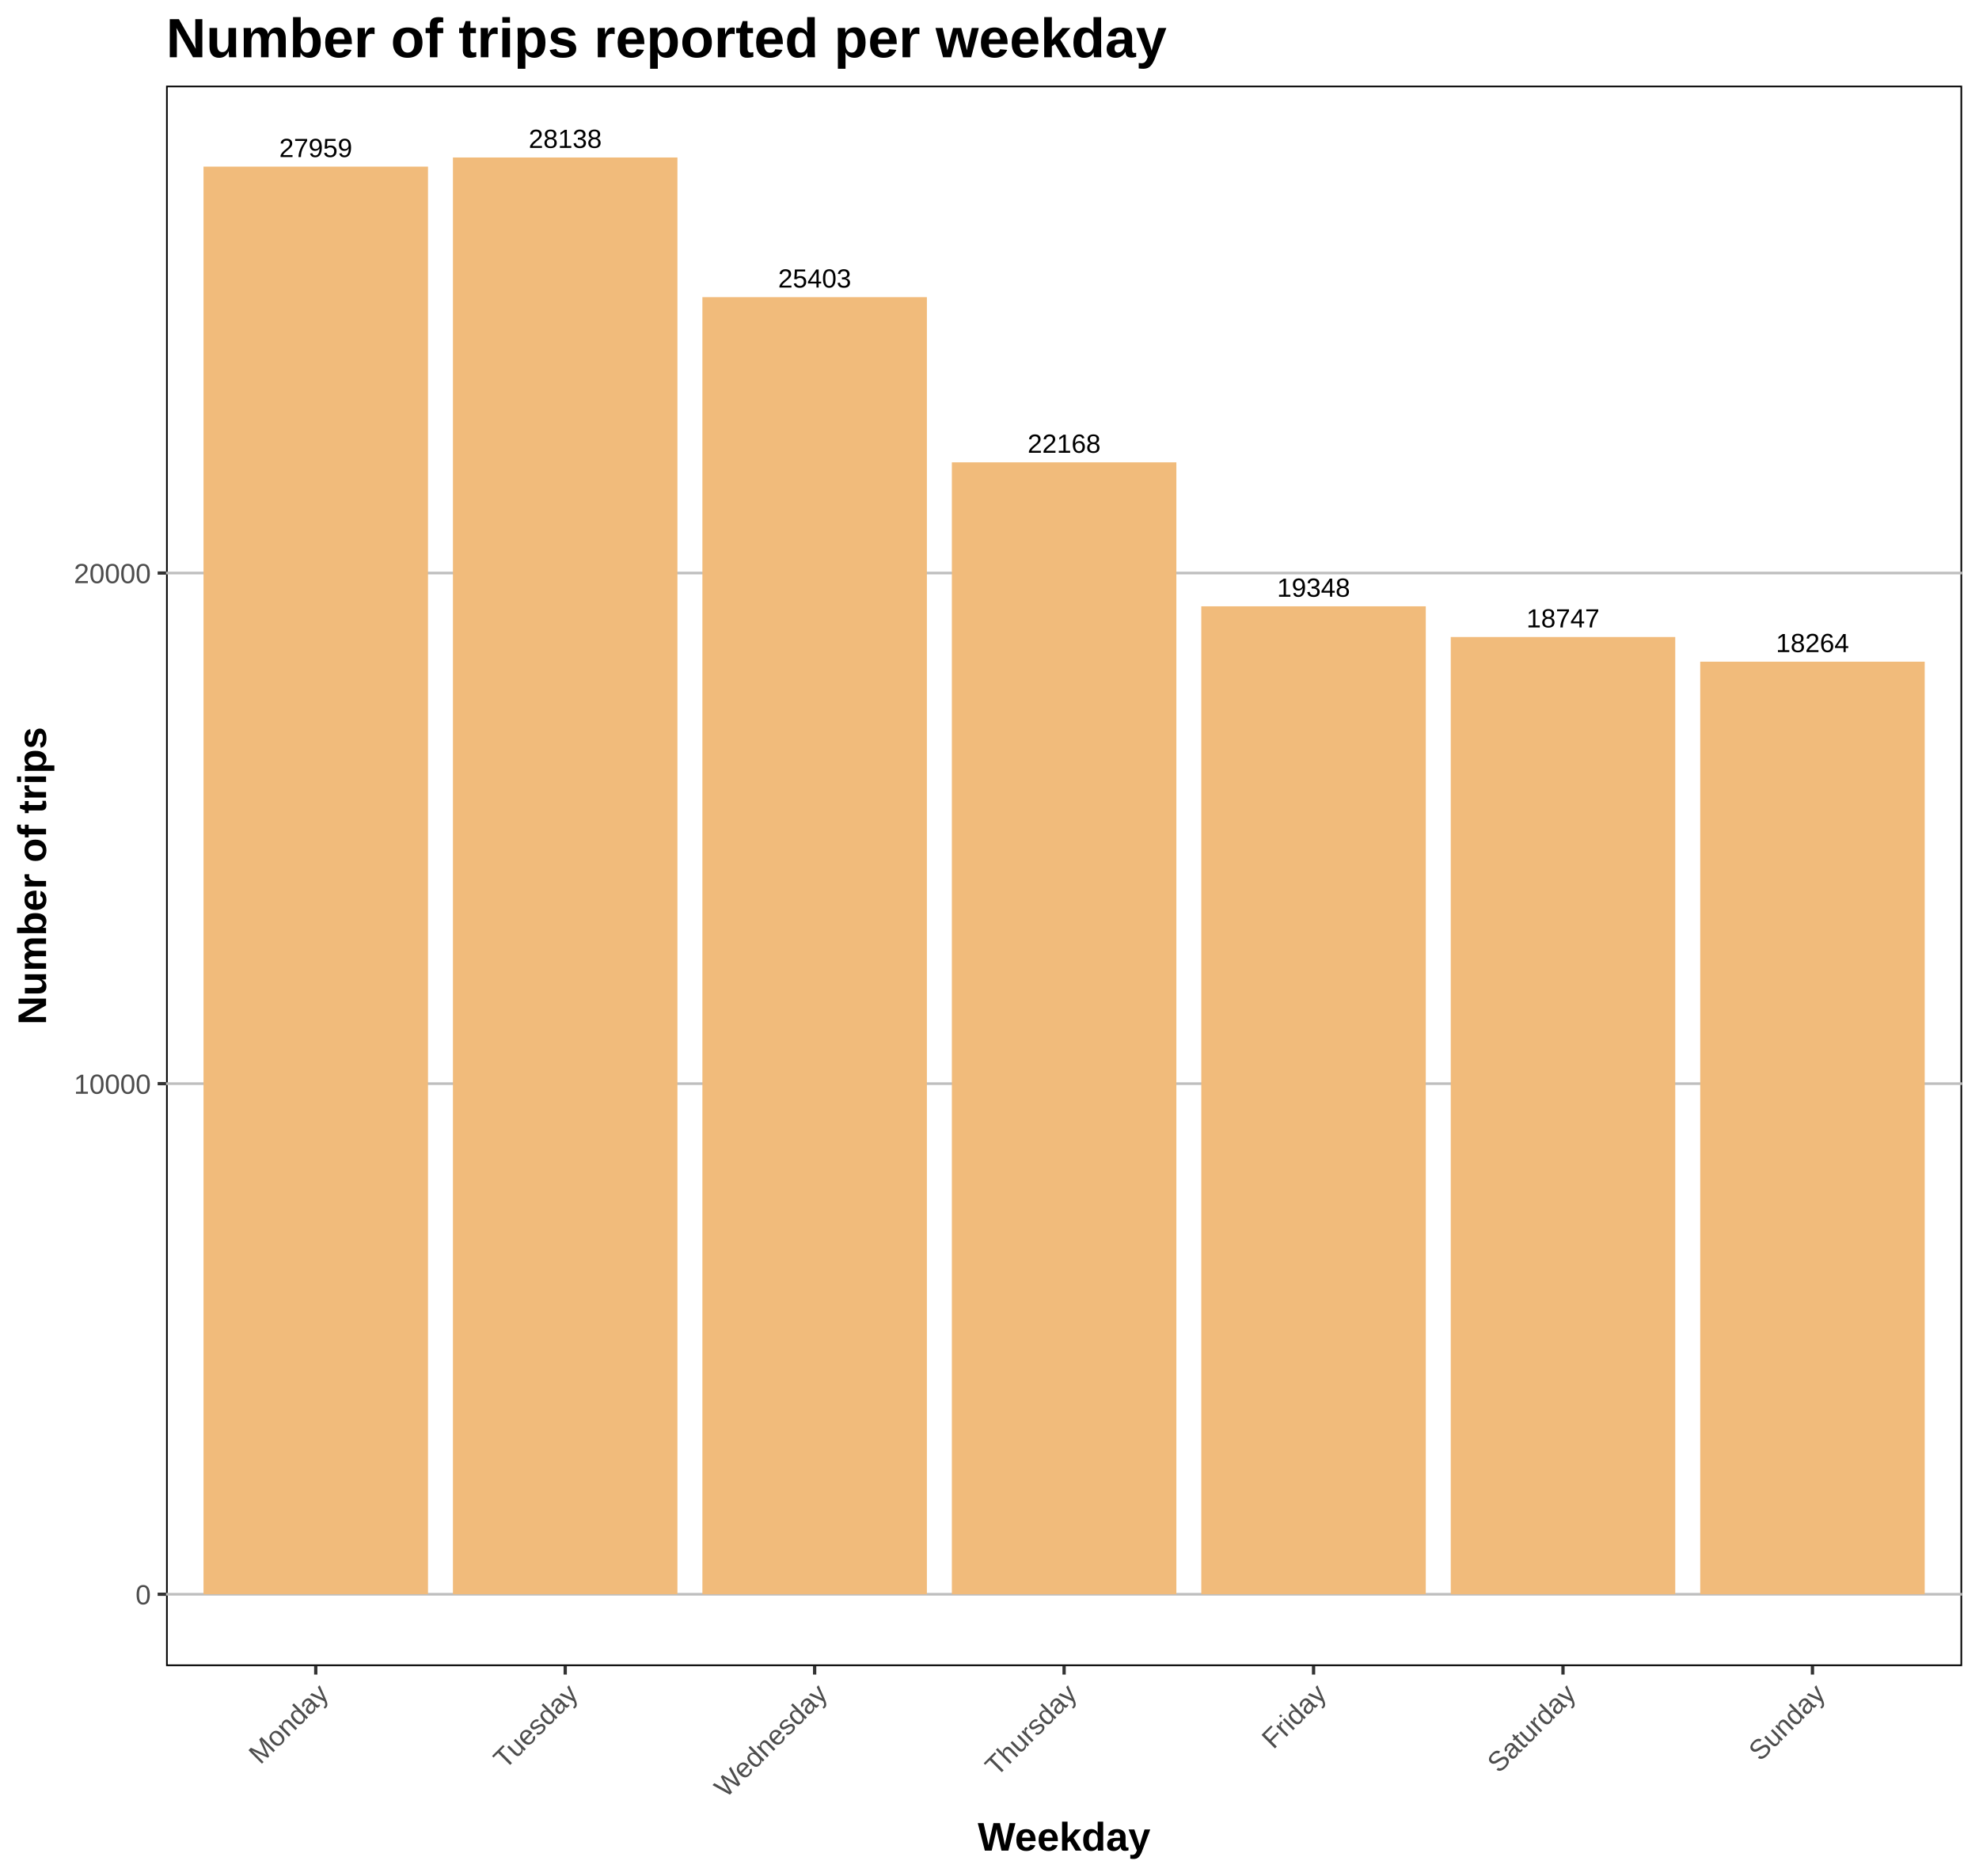
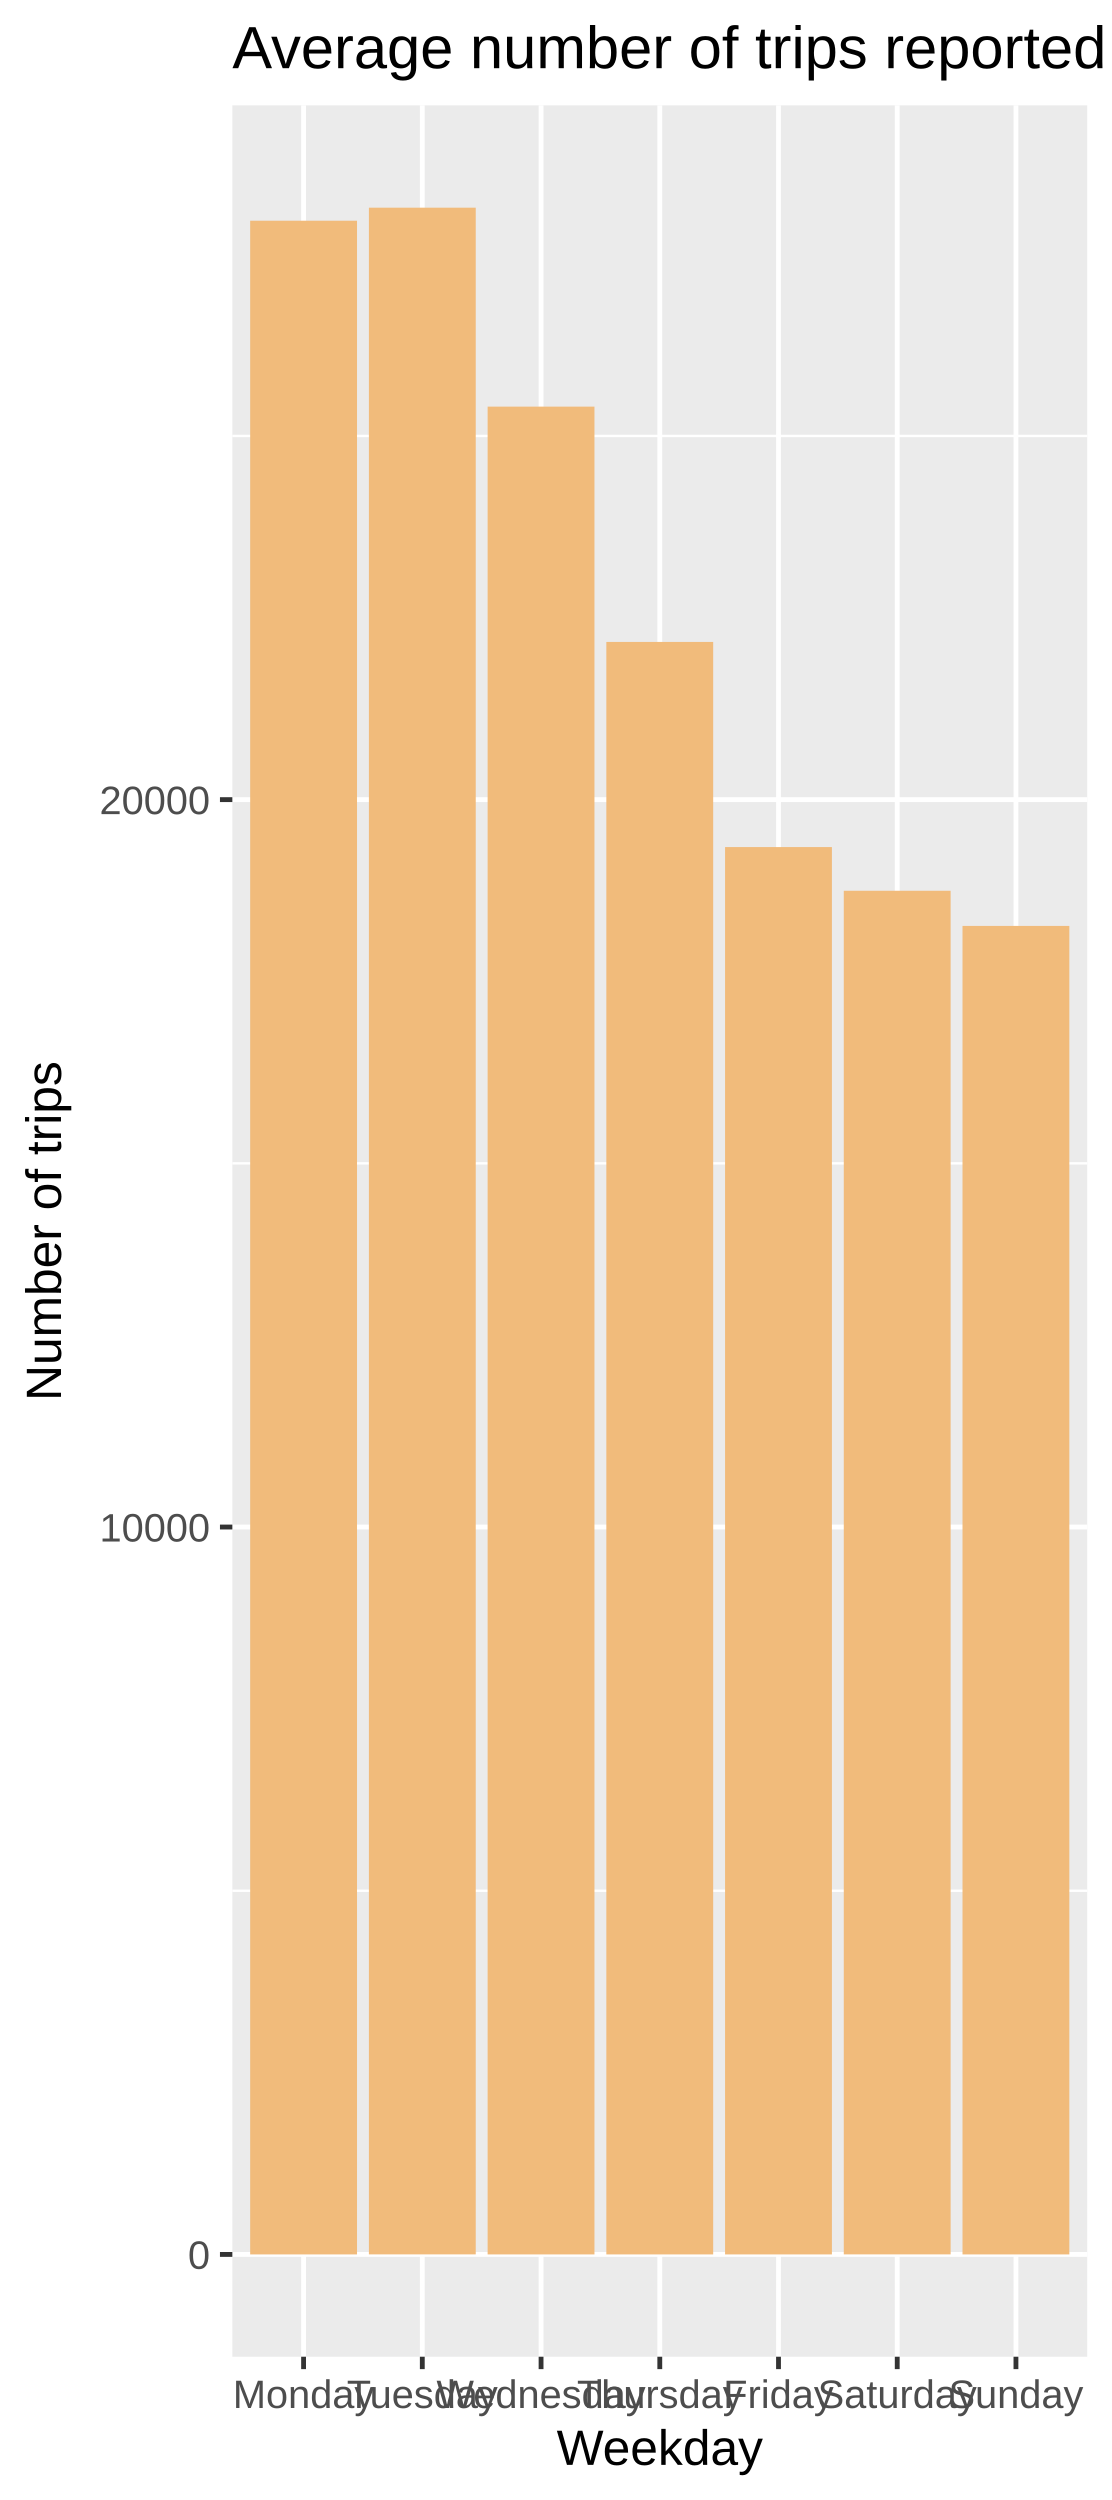
- <svg xmlns="http://www.w3.org/2000/svg" class="svglite" width="642.98pt" height="609.49pt" viewBox="0 0 642.98 609.49">
+ <svg xmlns="http://www.w3.org/2000/svg" class="svglite" width="246.14pt" height="553.40pt" viewBox="0 0 246.14 553.40">
  <defs>
    <style type="text/css">
    .svglite line, .svglite polyline, .svglite polygon, .svglite path, .svglite rect, .svglite circle {
      fill: none;
      stroke: #000000;
      stroke-linecap: round;
      stroke-linejoin: round;
      stroke-miterlimit: 10.00;
    }
    .svglite text {
      white-space: pre;
    }
  </style>
  </defs>
  <rect width="100%" height="100%" style="stroke: none; fill: #FFFFFF;" />
  <defs>
-     <clipPath id="cpMC4wMHw2NDIuOTh8MC4wMHw2MDkuNDk=">
-       <rect x="0.00" y="0.00" width="642.98" height="609.49" />
+     <clipPath id="cpMC4wMHwyNDYuMTR8MC4wMHw1NTMuNDA=">
+       <rect x="0.00" y="0.00" width="246.14" height="553.40" />
    </clipPath>
  </defs>
-   <g clip-path="url(#cpMC4wMHw2NDIuOTh8MC4wMHw2MDkuNDk=)">
-     <rect x="0.00" y="0.00" width="642.98" height="609.49" style="stroke-width: 1.07; stroke: #FFFFFF; fill: #FFFFFF;" />
+   <g clip-path="url(#cpMC4wMHwyNDYuMTR8MC4wMHw1NTMuNDA=)">
+     <rect x="0.00" y="0.00" width="246.14" height="553.40" style="stroke-width: 1.07; stroke: #FFFFFF; fill: #FFFFFF;" />
  </g>
  <defs>
-     <clipPath id="cpNTMuOTZ8NjM3LjUwfDI3LjgzfDU0MS4zNQ==">
-       <rect x="53.96" y="27.83" width="583.54" height="513.52" />
+     <clipPath id="cpNTEuNDN8MjQwLjY2fDIzLjMyfDUyMS42OQ==">
+       <rect x="51.43" y="23.32" width="189.23" height="498.37" />
    </clipPath>
  </defs>
-   <g clip-path="url(#cpNTMuOTZ8NjM3LjUwfDI3LjgzfDU0MS4zNQ==)">
-     <rect x="53.96" y="27.83" width="583.54" height="513.52" style="stroke-width: 1.07; fill: #FFFFFF;" />
-     <polyline points="53.96,518.00 637.50,518.00 " style="stroke-width: 0.85; stroke: #BEBEBE; stroke-linecap: butt;" />
-     <polyline points="53.96,352.10 637.50,352.10 " style="stroke-width: 0.85; stroke: #BEBEBE; stroke-linecap: butt;" />
-     <polyline points="53.96,186.19 637.50,186.19 " style="stroke-width: 0.85; stroke: #BEBEBE; stroke-linecap: butt;" />
-     <rect x="66.12" y="54.14" width="72.94" height="463.86" style="stroke-width: 1.07; stroke: none; stroke-linecap: butt; stroke-linejoin: miter; fill: #F1BB7B;" />
-     <rect x="147.16" y="51.17" width="72.94" height="466.83" style="stroke-width: 1.07; stroke: none; stroke-linecap: butt; stroke-linejoin: miter; fill: #F1BB7B;" />
-     <rect x="228.21" y="96.55" width="72.94" height="421.46" style="stroke-width: 1.07; stroke: none; stroke-linecap: butt; stroke-linejoin: miter; fill: #F1BB7B;" />
-     <rect x="309.26" y="150.22" width="72.94" height="367.79" style="stroke-width: 1.07; stroke: none; stroke-linecap: butt; stroke-linejoin: miter; fill: #F1BB7B;" />
-     <rect x="390.30" y="197.00" width="72.94" height="321.00" style="stroke-width: 1.07; stroke: none; stroke-linecap: butt; stroke-linejoin: miter; fill: #F1BB7B;" />
-     <rect x="471.35" y="206.98" width="72.94" height="311.03" style="stroke-width: 1.07; stroke: none; stroke-linecap: butt; stroke-linejoin: miter; fill: #F1BB7B;" />
-     <rect x="552.40" y="214.99" width="72.94" height="303.02" style="stroke-width: 1.07; stroke: none; stroke-linecap: butt; stroke-linejoin: miter; fill: #F1BB7B;" />
-     <text x="102.59" y="51.03" text-anchor="middle" style="font-size: 8.54px; font-family: &quot;Arimo&quot;;" textLength="27.14px" lengthAdjust="spacingAndGlyphs">27959</text>
-     <text x="183.64" y="48.06" text-anchor="middle" style="font-size: 8.54px; font-family: &quot;Arimo&quot;;" textLength="27.14px" lengthAdjust="spacingAndGlyphs">28138</text>
-     <text x="264.68" y="93.44" text-anchor="middle" style="font-size: 8.54px; font-family: &quot;Arimo&quot;;" textLength="27.14px" lengthAdjust="spacingAndGlyphs">25403</text>
-     <text x="345.73" y="147.11" text-anchor="middle" style="font-size: 8.54px; font-family: &quot;Arimo&quot;;" textLength="27.14px" lengthAdjust="spacingAndGlyphs">22168</text>
-     <text x="426.78" y="193.89" text-anchor="middle" style="font-size: 8.54px; font-family: &quot;Arimo&quot;;" textLength="27.14px" lengthAdjust="spacingAndGlyphs">19348</text>
-     <text x="507.82" y="203.86" text-anchor="middle" style="font-size: 8.54px; font-family: &quot;Arimo&quot;;" textLength="27.14px" lengthAdjust="spacingAndGlyphs">18747</text>
-     <text x="588.87" y="211.88" text-anchor="middle" style="font-size: 8.54px; font-family: &quot;Arimo&quot;;" textLength="27.14px" lengthAdjust="spacingAndGlyphs">18264</text>
+   <g clip-path="url(#cpNTEuNDN8MjQwLjY2fDIzLjMyfDUyMS42OQ==)">
+     <rect x="51.43" y="23.32" width="189.23" height="498.37" style="stroke-width: 1.07; stroke: none; fill: #EBEBEB;" />
+     <polyline points="51.43,418.53 240.66,418.53 " style="stroke-width: 0.53; stroke: #FFFFFF; stroke-linecap: butt;" />
+     <polyline points="51.43,257.52 240.66,257.52 " style="stroke-width: 0.53; stroke: #FFFFFF; stroke-linecap: butt;" />
+     <polyline points="51.43,96.50 240.66,96.50 " style="stroke-width: 0.53; stroke: #FFFFFF; stroke-linecap: butt;" />
+     <polyline points="51.43,499.04 240.66,499.04 " style="stroke-width: 1.07; stroke: #FFFFFF; stroke-linecap: butt;" />
+     <polyline points="51.43,338.02 240.66,338.02 " style="stroke-width: 1.07; stroke: #FFFFFF; stroke-linecap: butt;" />
+     <polyline points="51.43,177.01 240.66,177.01 " style="stroke-width: 1.07; stroke: #FFFFFF; stroke-linecap: butt;" />
+     <polyline points="67.20,521.69 67.20,23.32 " style="stroke-width: 1.07; stroke: #FFFFFF; stroke-linecap: butt;" />
+     <polyline points="93.48,521.69 93.48,23.32 " style="stroke-width: 1.07; stroke: #FFFFFF; stroke-linecap: butt;" />
+     <polyline points="119.77,521.69 119.77,23.32 " style="stroke-width: 1.07; stroke: #FFFFFF; stroke-linecap: butt;" />
+     <polyline points="146.05,521.69 146.05,23.32 " style="stroke-width: 1.07; stroke: #FFFFFF; stroke-linecap: butt;" />
+     <polyline points="172.33,521.69 172.33,23.32 " style="stroke-width: 1.07; stroke: #FFFFFF; stroke-linecap: butt;" />
+     <polyline points="198.61,521.69 198.61,23.32 " style="stroke-width: 1.07; stroke: #FFFFFF; stroke-linecap: butt;" />
+     <polyline points="224.89,521.69 224.89,23.32 " style="stroke-width: 1.07; stroke: #FFFFFF; stroke-linecap: butt;" />
+     <rect x="55.38" y="48.86" width="23.65" height="450.18" style="stroke-width: 1.07; stroke: none; stroke-linecap: butt; stroke-linejoin: miter; fill: #F1BB7B;" />
+     <rect x="81.66" y="45.97" width="23.65" height="453.06" style="stroke-width: 1.07; stroke: none; stroke-linecap: butt; stroke-linejoin: miter; fill: #F1BB7B;" />
+     <rect x="107.94" y="90.01" width="23.65" height="409.03" style="stroke-width: 1.07; stroke: none; stroke-linecap: butt; stroke-linejoin: miter; fill: #F1BB7B;" />
+     <rect x="134.22" y="142.10" width="23.65" height="356.94" style="stroke-width: 1.07; stroke: none; stroke-linecap: butt; stroke-linejoin: miter; fill: #F1BB7B;" />
+     <rect x="160.50" y="187.51" width="23.65" height="311.53" style="stroke-width: 1.07; stroke: none; stroke-linecap: butt; stroke-linejoin: miter; fill: #F1BB7B;" />
+     <rect x="186.78" y="197.18" width="23.65" height="301.85" style="stroke-width: 1.07; stroke: none; stroke-linecap: butt; stroke-linejoin: miter; fill: #F1BB7B;" />
+     <rect x="213.06" y="204.96" width="23.65" height="294.08" style="stroke-width: 1.07; stroke: none; stroke-linecap: butt; stroke-linejoin: miter; fill: #F1BB7B;" />
  </g>
-   <g clip-path="url(#cpMC4wMHw2NDIuOTh8MC4wMHw2MDkuNDk=)">
-     <text x="49.03" y="521.28" text-anchor="end" style="font-size: 9.00px;fill: #4D4D4D; font-family: &quot;Arimo&quot;;" textLength="5.72px" lengthAdjust="spacingAndGlyphs">0</text>
-     <text x="49.03" y="355.38" text-anchor="end" style="font-size: 9.00px;fill: #4D4D4D; font-family: &quot;Arimo&quot;;" textLength="28.62px" lengthAdjust="spacingAndGlyphs">10000</text>
-     <text x="49.03" y="189.47" text-anchor="end" style="font-size: 9.00px;fill: #4D4D4D; font-family: &quot;Arimo&quot;;" textLength="28.62px" lengthAdjust="spacingAndGlyphs">20000</text>
-     <polyline points="51.22,518.00 53.96,518.00 " style="stroke-width: 1.07; stroke: #333333; stroke-linecap: butt;" />
-     <polyline points="51.22,352.10 53.96,352.10 " style="stroke-width: 1.07; stroke: #333333; stroke-linecap: butt;" />
-     <polyline points="51.22,186.19 53.96,186.19 " style="stroke-width: 1.07; stroke: #333333; stroke-linecap: butt;" />
-     <polyline points="102.59,544.09 102.59,541.35 " style="stroke-width: 1.07; stroke: #333333; stroke-linecap: butt;" />
-     <polyline points="183.64,544.09 183.64,541.35 " style="stroke-width: 1.07; stroke: #333333; stroke-linecap: butt;" />
-     <polyline points="264.68,544.09 264.68,541.35 " style="stroke-width: 1.07; stroke: #333333; stroke-linecap: butt;" />
-     <polyline points="345.73,544.09 345.73,541.35 " style="stroke-width: 1.07; stroke: #333333; stroke-linecap: butt;" />
-     <polyline points="426.78,544.09 426.78,541.35 " style="stroke-width: 1.07; stroke: #333333; stroke-linecap: butt;" />
-     <polyline points="507.82,544.09 507.82,541.35 " style="stroke-width: 1.07; stroke: #333333; stroke-linecap: butt;" />
-     <polyline points="588.87,544.09 588.87,541.35 " style="stroke-width: 1.07; stroke: #333333; stroke-linecap: butt;" />
-     <text transform="translate(107.23,550.92) rotate(-45)" text-anchor="end" style="font-size: 9.00px;fill: #4D4D4D; font-family: &quot;Arimo&quot;;" textLength="35.52px" lengthAdjust="spacingAndGlyphs">Monday</text>
-     <text transform="translate(188.27,550.92) rotate(-45)" text-anchor="end" style="font-size: 9.00px;fill: #4D4D4D; font-family: &quot;Arimo&quot;;" textLength="36.61px" lengthAdjust="spacingAndGlyphs">Tuesday</text>
-     <text transform="translate(269.32,550.92) rotate(-45)" text-anchor="end" style="font-size: 9.00px;fill: #4D4D4D; font-family: &quot;Arimo&quot;;" textLength="52.10px" lengthAdjust="spacingAndGlyphs">Wednesday</text>
-     <text transform="translate(350.37,550.92) rotate(-45)" text-anchor="end" style="font-size: 9.00px;fill: #4D4D4D; font-family: &quot;Arimo&quot;;" textLength="41.85px" lengthAdjust="spacingAndGlyphs">Thursday</text>
-     <text transform="translate(431.41,550.92) rotate(-45)" text-anchor="end" style="font-size: 9.00px;fill: #4D4D4D; font-family: &quot;Arimo&quot;;" textLength="27.27px" lengthAdjust="spacingAndGlyphs">Friday</text>
-     <text transform="translate(512.46,550.92) rotate(-45)" text-anchor="end" style="font-size: 9.00px;fill: #4D4D4D; font-family: &quot;Arimo&quot;;" textLength="40.55px" lengthAdjust="spacingAndGlyphs">Saturday</text>
-     <text transform="translate(593.51,550.92) rotate(-45)" text-anchor="end" style="font-size: 9.00px;fill: #4D4D4D; font-family: &quot;Arimo&quot;;" textLength="33.67px" lengthAdjust="spacingAndGlyphs">Sunday</text>
-     <text x="345.73" y="601.30" text-anchor="middle" style="font-size: 13.00px; font-weight: bold; font-family: &quot;Arimo&quot;;" textLength="66.33px" lengthAdjust="spacingAndGlyphs">Weekday</text>
-     <text transform="translate(14.96,284.59) rotate(-90)" text-anchor="middle" style="font-size: 13.00px; font-weight: bold; font-family: &quot;Arimo&quot;;" textLength="116.02px" lengthAdjust="spacingAndGlyphs">Number of trips</text>
-     <text x="53.96" y="18.61" style="font-size: 18.00px; font-weight: bold; font-family: &quot;Arimo&quot;;" textLength="391.54px" lengthAdjust="spacingAndGlyphs">Number of trips reported per weekday</text>
+   <g clip-path="url(#cpMC4wMHwyNDYuMTR8MC4wMHw1NTMuNDA=)">
+     <text x="46.50" y="502.24" text-anchor="end" style="font-size: 8.80px;fill: #4D4D4D; font-family: &quot;Arimo&quot;;" textLength="5.59px" lengthAdjust="spacingAndGlyphs">0</text>
+     <text x="46.50" y="341.23" text-anchor="end" style="font-size: 8.80px;fill: #4D4D4D; font-family: &quot;Arimo&quot;;" textLength="27.97px" lengthAdjust="spacingAndGlyphs">10000</text>
+     <text x="46.50" y="180.22" text-anchor="end" style="font-size: 8.80px;fill: #4D4D4D; font-family: &quot;Arimo&quot;;" textLength="27.97px" lengthAdjust="spacingAndGlyphs">20000</text>
+     <polyline points="48.69,499.04 51.43,499.04 " style="stroke-width: 1.07; stroke: #333333; stroke-linecap: butt;" />
+     <polyline points="48.69,338.02 51.43,338.02 " style="stroke-width: 1.07; stroke: #333333; stroke-linecap: butt;" />
+     <polyline points="48.69,177.01 51.43,177.01 " style="stroke-width: 1.07; stroke: #333333; stroke-linecap: butt;" />
+     <polyline points="67.20,524.43 67.20,521.69 " style="stroke-width: 1.07; stroke: #333333; stroke-linecap: butt;" />
+     <polyline points="93.48,524.43 93.48,521.69 " style="stroke-width: 1.07; stroke: #333333; stroke-linecap: butt;" />
+     <polyline points="119.77,524.43 119.77,521.69 " style="stroke-width: 1.07; stroke: #333333; stroke-linecap: butt;" />
+     <polyline points="146.05,524.43 146.05,521.69 " style="stroke-width: 1.07; stroke: #333333; stroke-linecap: butt;" />
+     <polyline points="172.33,524.43 172.33,521.69 " style="stroke-width: 1.07; stroke: #333333; stroke-linecap: butt;" />
+     <polyline points="198.61,524.43 198.61,521.69 " style="stroke-width: 1.07; stroke: #333333; stroke-linecap: butt;" />
+     <polyline points="224.89,524.43 224.89,521.69 " style="stroke-width: 1.07; stroke: #333333; stroke-linecap: butt;" />
+     <text x="67.20" y="533.04" text-anchor="middle" style="font-size: 8.80px;fill: #4D4D4D; font-family: &quot;Arimo&quot;;" textLength="34.73px" lengthAdjust="spacingAndGlyphs">Monday</text>
+     <text x="93.48" y="533.04" text-anchor="middle" style="font-size: 8.80px;fill: #4D4D4D; font-family: &quot;Arimo&quot;;" textLength="35.79px" lengthAdjust="spacingAndGlyphs">Tuesday</text>
+     <text x="119.77" y="533.04" text-anchor="middle" style="font-size: 8.80px;fill: #4D4D4D; font-family: &quot;Arimo&quot;;" textLength="50.94px" lengthAdjust="spacingAndGlyphs">Wednesday</text>
+     <text x="146.05" y="533.04" text-anchor="middle" style="font-size: 8.80px;fill: #4D4D4D; font-family: &quot;Arimo&quot;;" textLength="40.90px" lengthAdjust="spacingAndGlyphs">Thursday</text>
+     <text x="172.33" y="533.04" text-anchor="middle" style="font-size: 8.80px;fill: #4D4D4D; font-family: &quot;Arimo&quot;;" textLength="26.67px" lengthAdjust="spacingAndGlyphs">Friday</text>
+     <text x="198.61" y="533.04" text-anchor="middle" style="font-size: 8.80px;fill: #4D4D4D; font-family: &quot;Arimo&quot;;" textLength="39.65px" lengthAdjust="spacingAndGlyphs">Saturday</text>
+     <text x="224.89" y="533.04" text-anchor="middle" style="font-size: 8.80px;fill: #4D4D4D; font-family: &quot;Arimo&quot;;" textLength="32.92px" lengthAdjust="spacingAndGlyphs">Sunday</text>
+     <text x="146.05" y="545.63" text-anchor="middle" style="font-size: 11.00px; font-family: &quot;Arimo&quot;;" textLength="50.37px" lengthAdjust="spacingAndGlyphs">Weekday</text>
+     <text transform="translate(13.50,272.51) rotate(-90)" text-anchor="middle" style="font-size: 11.00px; font-family: &quot;Arimo&quot;;" textLength="86.40px" lengthAdjust="spacingAndGlyphs">Number of trips</text>
+     <text x="51.43" y="15.10" style="font-size: 13.20px; font-family: &quot;Arimo&quot;;" textLength="310.60px" lengthAdjust="spacingAndGlyphs">Average number of trips reported per weekday</text>
  </g>
</svg>
